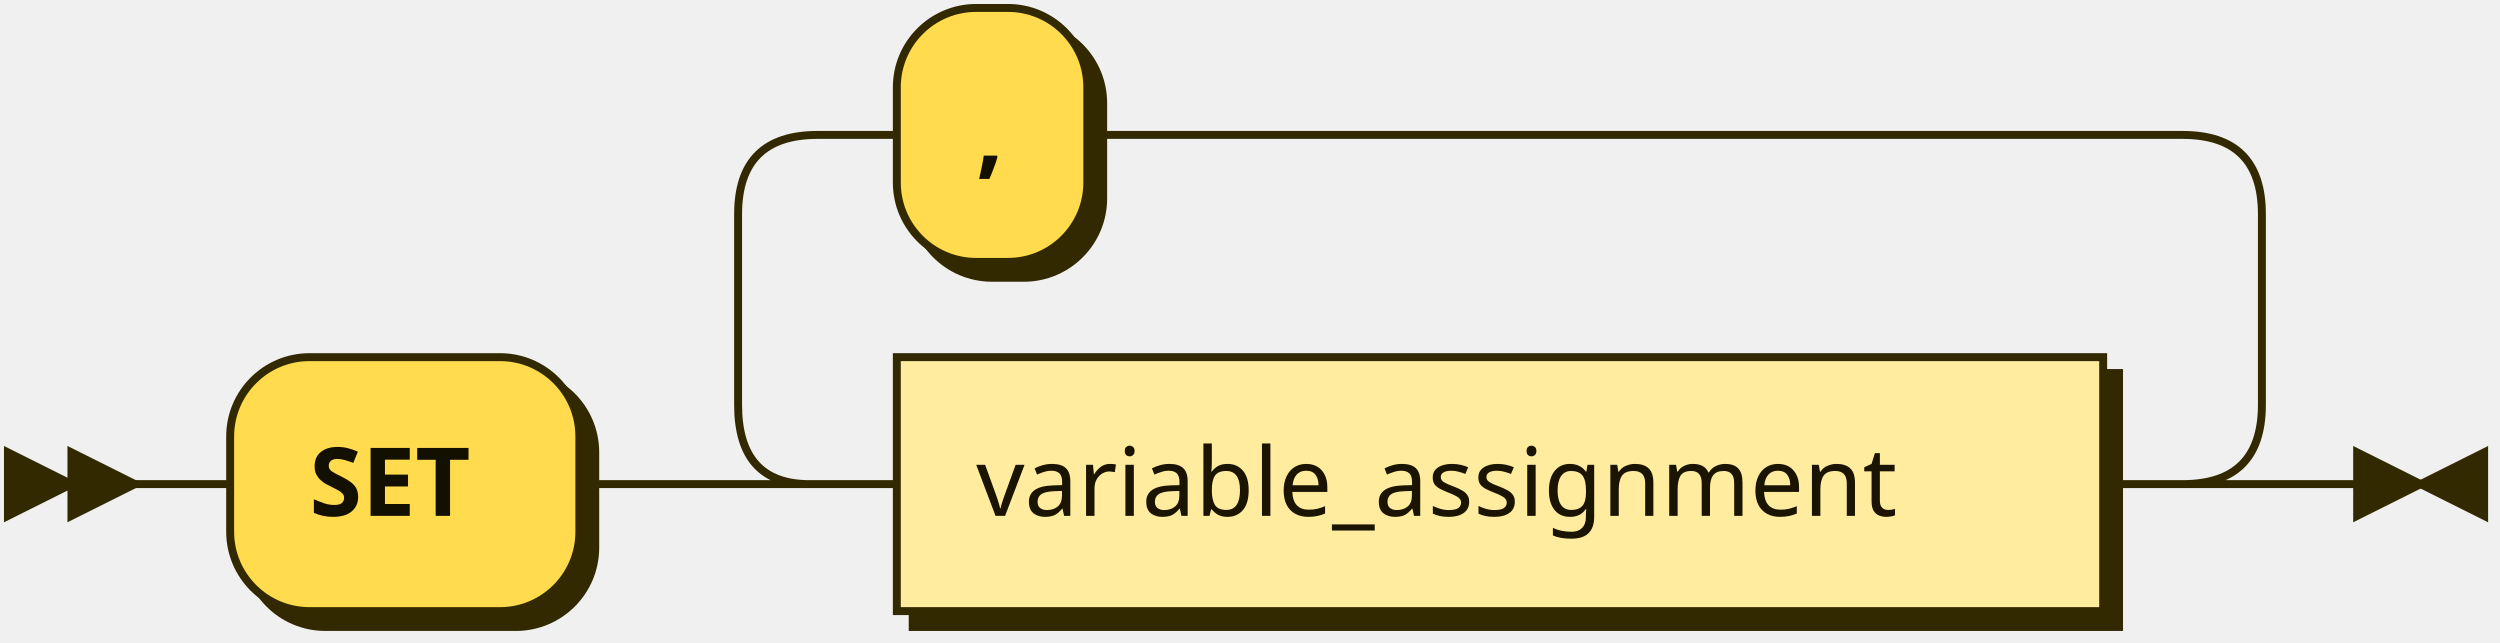
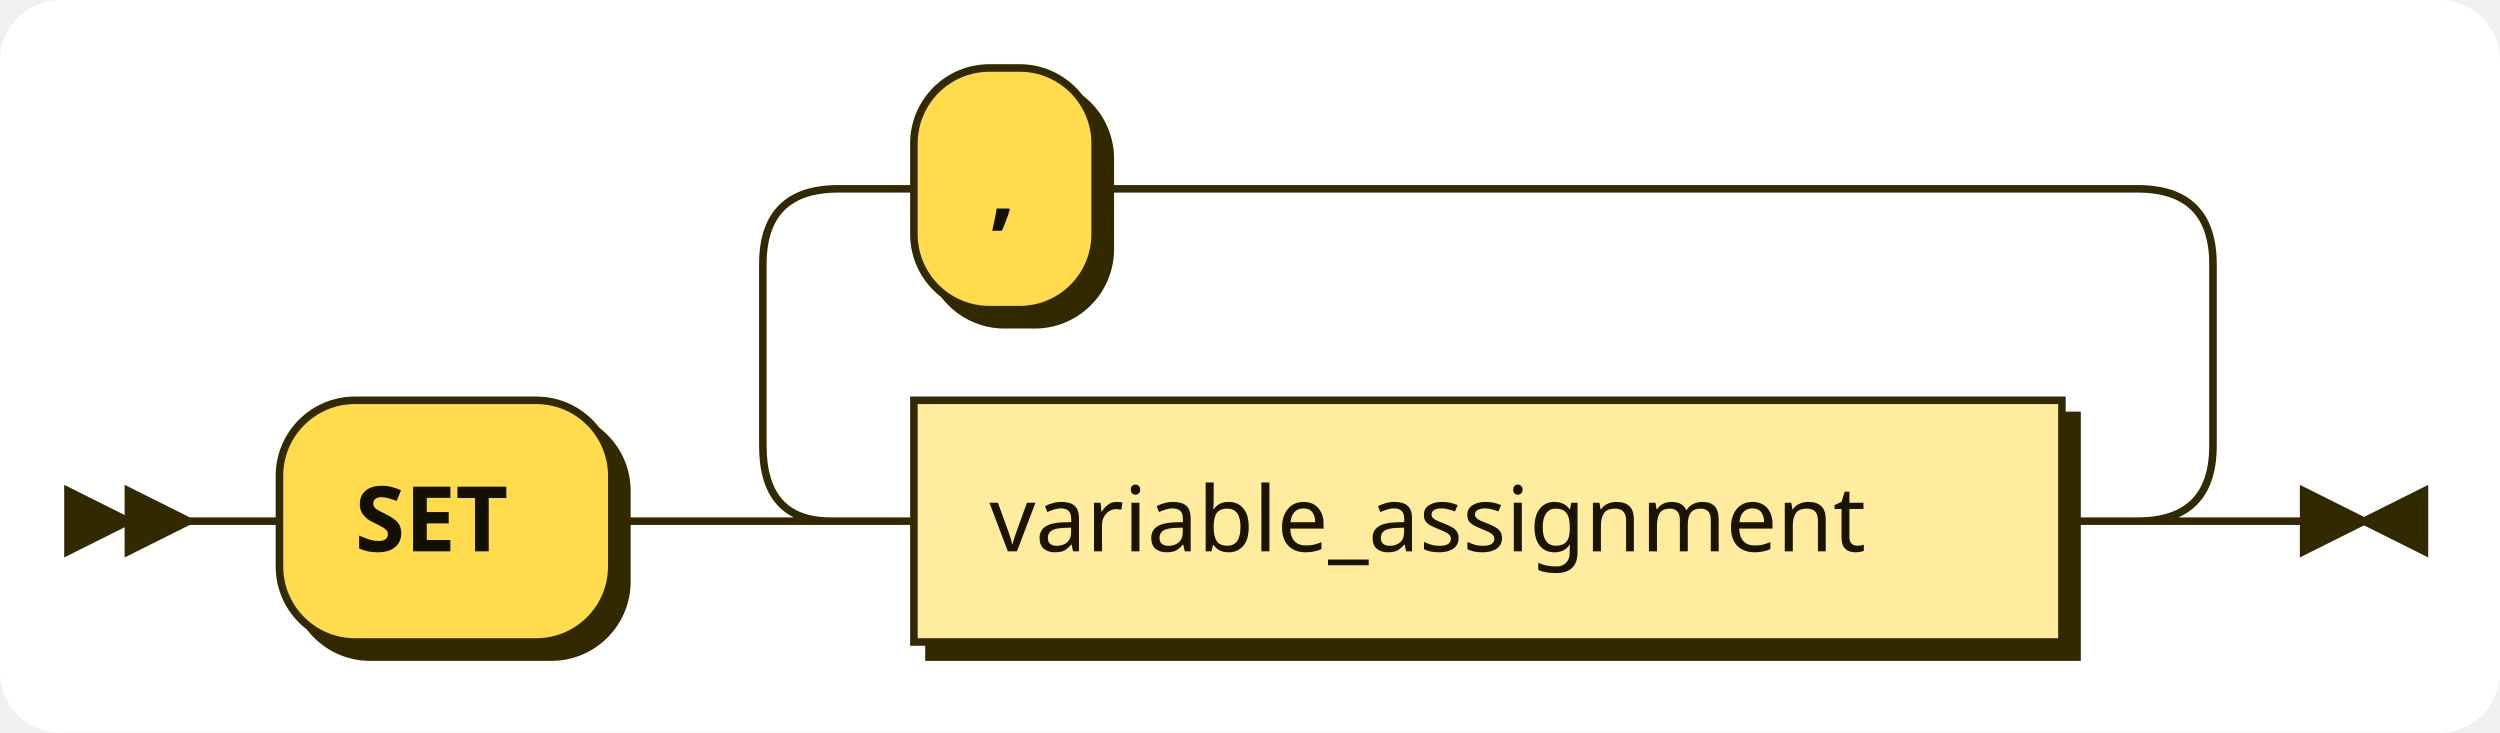
- <svg xmlns="http://www.w3.org/2000/svg" xmlns:xlink="http://www.w3.org/1999/xlink" width="315" height="81">
+ <svg xmlns="http://www.w3.org/2000/svg" xmlns:xlink="http://www.w3.org/1999/xlink" width="331" height="97">
  <defs>
    <style type="text/css">
    @namespace "http://www.w3.org/2000/svg";
    .line                 {fill: none; stroke: #332900; stroke-width: 1;}
    .bold-line            {stroke: #141000; shape-rendering: crispEdges; stroke-width: 2;}
    .thin-line            {stroke: #1F1800; shape-rendering: crispEdges}
    .filled               {fill: #332900; stroke: none;}
    text.terminal         {font-family: Verdana, Sans-serif;
                            font-size: 12px;
                            fill: #141000;
                            font-weight: bold;
                          }
    text.nonterminal      {font-family: Verdana, Sans-serif;
                            font-size: 12px;
                            fill: #1A1400;
                            font-weight: normal;
                          }
    text.regexp           {font-family: Verdana, Sans-serif;
                            font-size: 12px;
                            fill: #1F1800;
                            font-weight: normal;
                          }
    rect, circle, polygon {fill: #332900; stroke: #332900;}
    rect.terminal         {fill: #FFDB4D; stroke: #332900; stroke-width: 1;}
    rect.nonterminal      {fill: #FFEC9E; stroke: #332900; stroke-width: 1;}
    rect.text             {fill: none; stroke: none;}
    polygon.regexp        {fill: #FFF4C7; stroke: #332900; stroke-width: 1;}
  </style>
  </defs>
-   <polygon points="9 61 1 57 1 65" />
-   <polygon points="17 61 9 57 9 65" />
-   <rect x="31" y="47" width="44" height="32" rx="10" />
-   <rect x="29" y="45" width="44" height="32" class="terminal" rx="10" />
-   <text class="terminal" x="39" y="65">SET</text>
-   <a xlink:href="#variable_assignment" xlink:title="variable_assignment">
-     <rect x="115" y="47" width="152" height="32" />
-     <rect x="113" y="45" width="152" height="32" class="nonterminal" />
-     <text class="nonterminal" x="123" y="65">variable_assignment</text>
-   </a>
-   <rect x="115" y="3" width="24" height="32" rx="10" />
-   <rect x="113" y="1" width="24" height="32" class="terminal" rx="10" />
-   <text class="terminal" x="123" y="21">,</text>
-   <path class="line" d="m17 61 h2 m0 0 h10 m44 0 h10 m20 0 h10 m152 0 h10 m-192 0 l20 0 m-1 0 q-9 0 -9 -10 l0 -24 q0 -10 10 -10 m172 44 l20 0 m-20 0 q10 0 10 -10 l0 -24 q0 -10 -10 -10 m-172 0 h10 m24 0 h10 m0 0 h128 m23 44 h-3" />
-   <polygon points="305 61 313 57 313 65" />
-   <polygon points="305 61 297 57 297 65" />
+   <rect class="plate" width="100%" height="100%" rx="8" style="fill: #FFFFFF; stroke: none" />
+   <g transform="translate(8 8)">
+     <polygon points="9 61 1 57 1 65" />
+     <polygon points="17 61 9 57 9 65" />
+     <rect x="31" y="47" width="44" height="32" rx="10" />
+     <rect x="29" y="45" width="44" height="32" class="terminal" rx="10" />
+     <text class="terminal" x="39" y="65">SET</text>
+     <a xlink:href="#variable_assignment" xlink:title="variable_assignment">
+       <rect x="115" y="47" width="152" height="32" />
+       <rect x="113" y="45" width="152" height="32" class="nonterminal" />
+       <text class="nonterminal" x="123" y="65">variable_assignment</text>
+     </a>
+     <rect x="115" y="3" width="24" height="32" rx="10" />
+     <rect x="113" y="1" width="24" height="32" class="terminal" rx="10" />
+     <text class="terminal" x="123" y="21">,</text>
+     <path class="line" d="m17 61 h2 m0 0 h10 m44 0 h10 m20 0 h10 m152 0 h10 m-192 0 l20 0 m-1 0 q-9 0 -9 -10 l0 -24 q0 -10 10 -10 m172 44 l20 0 m-20 0 q10 0 10 -10 l0 -24 q0 -10 -10 -10 m-172 0 h10 m24 0 h10 m0 0 h128 m23 44 h-3" />
+     <polygon points="305 61 313 57 313 65" />
+     <polygon points="305 61 297 57 297 65" />
+   </g>
</svg>
